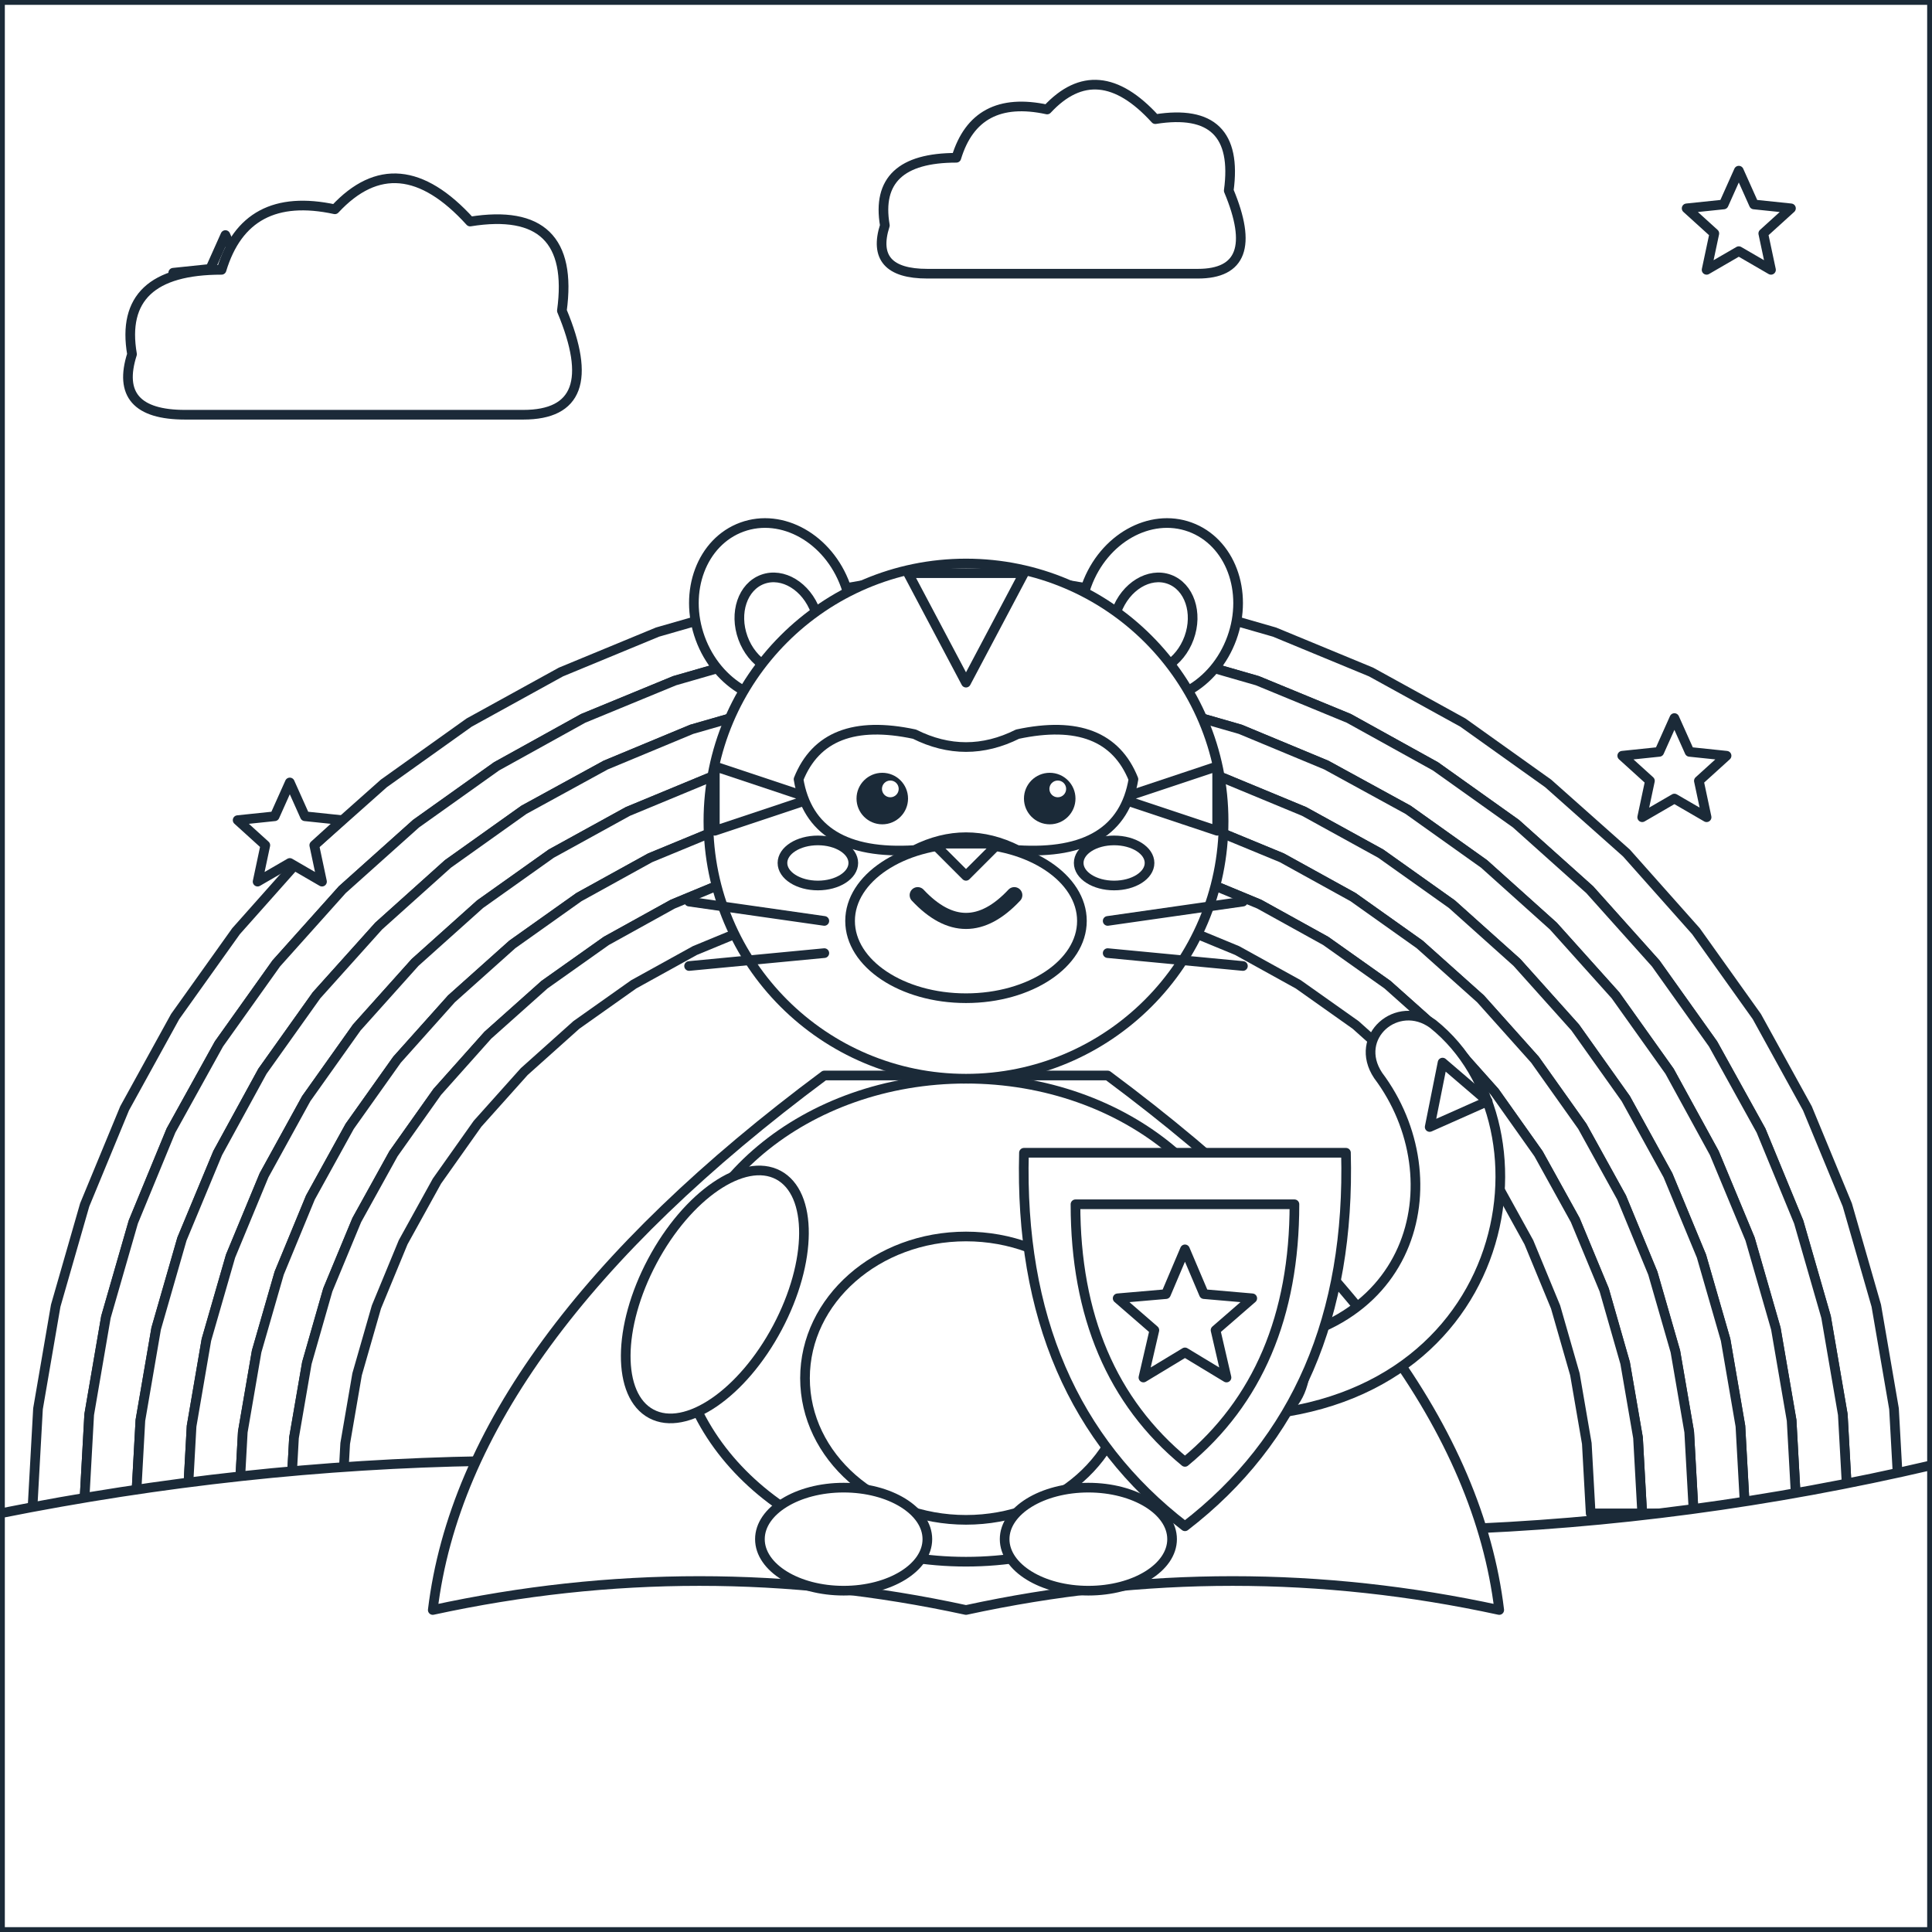
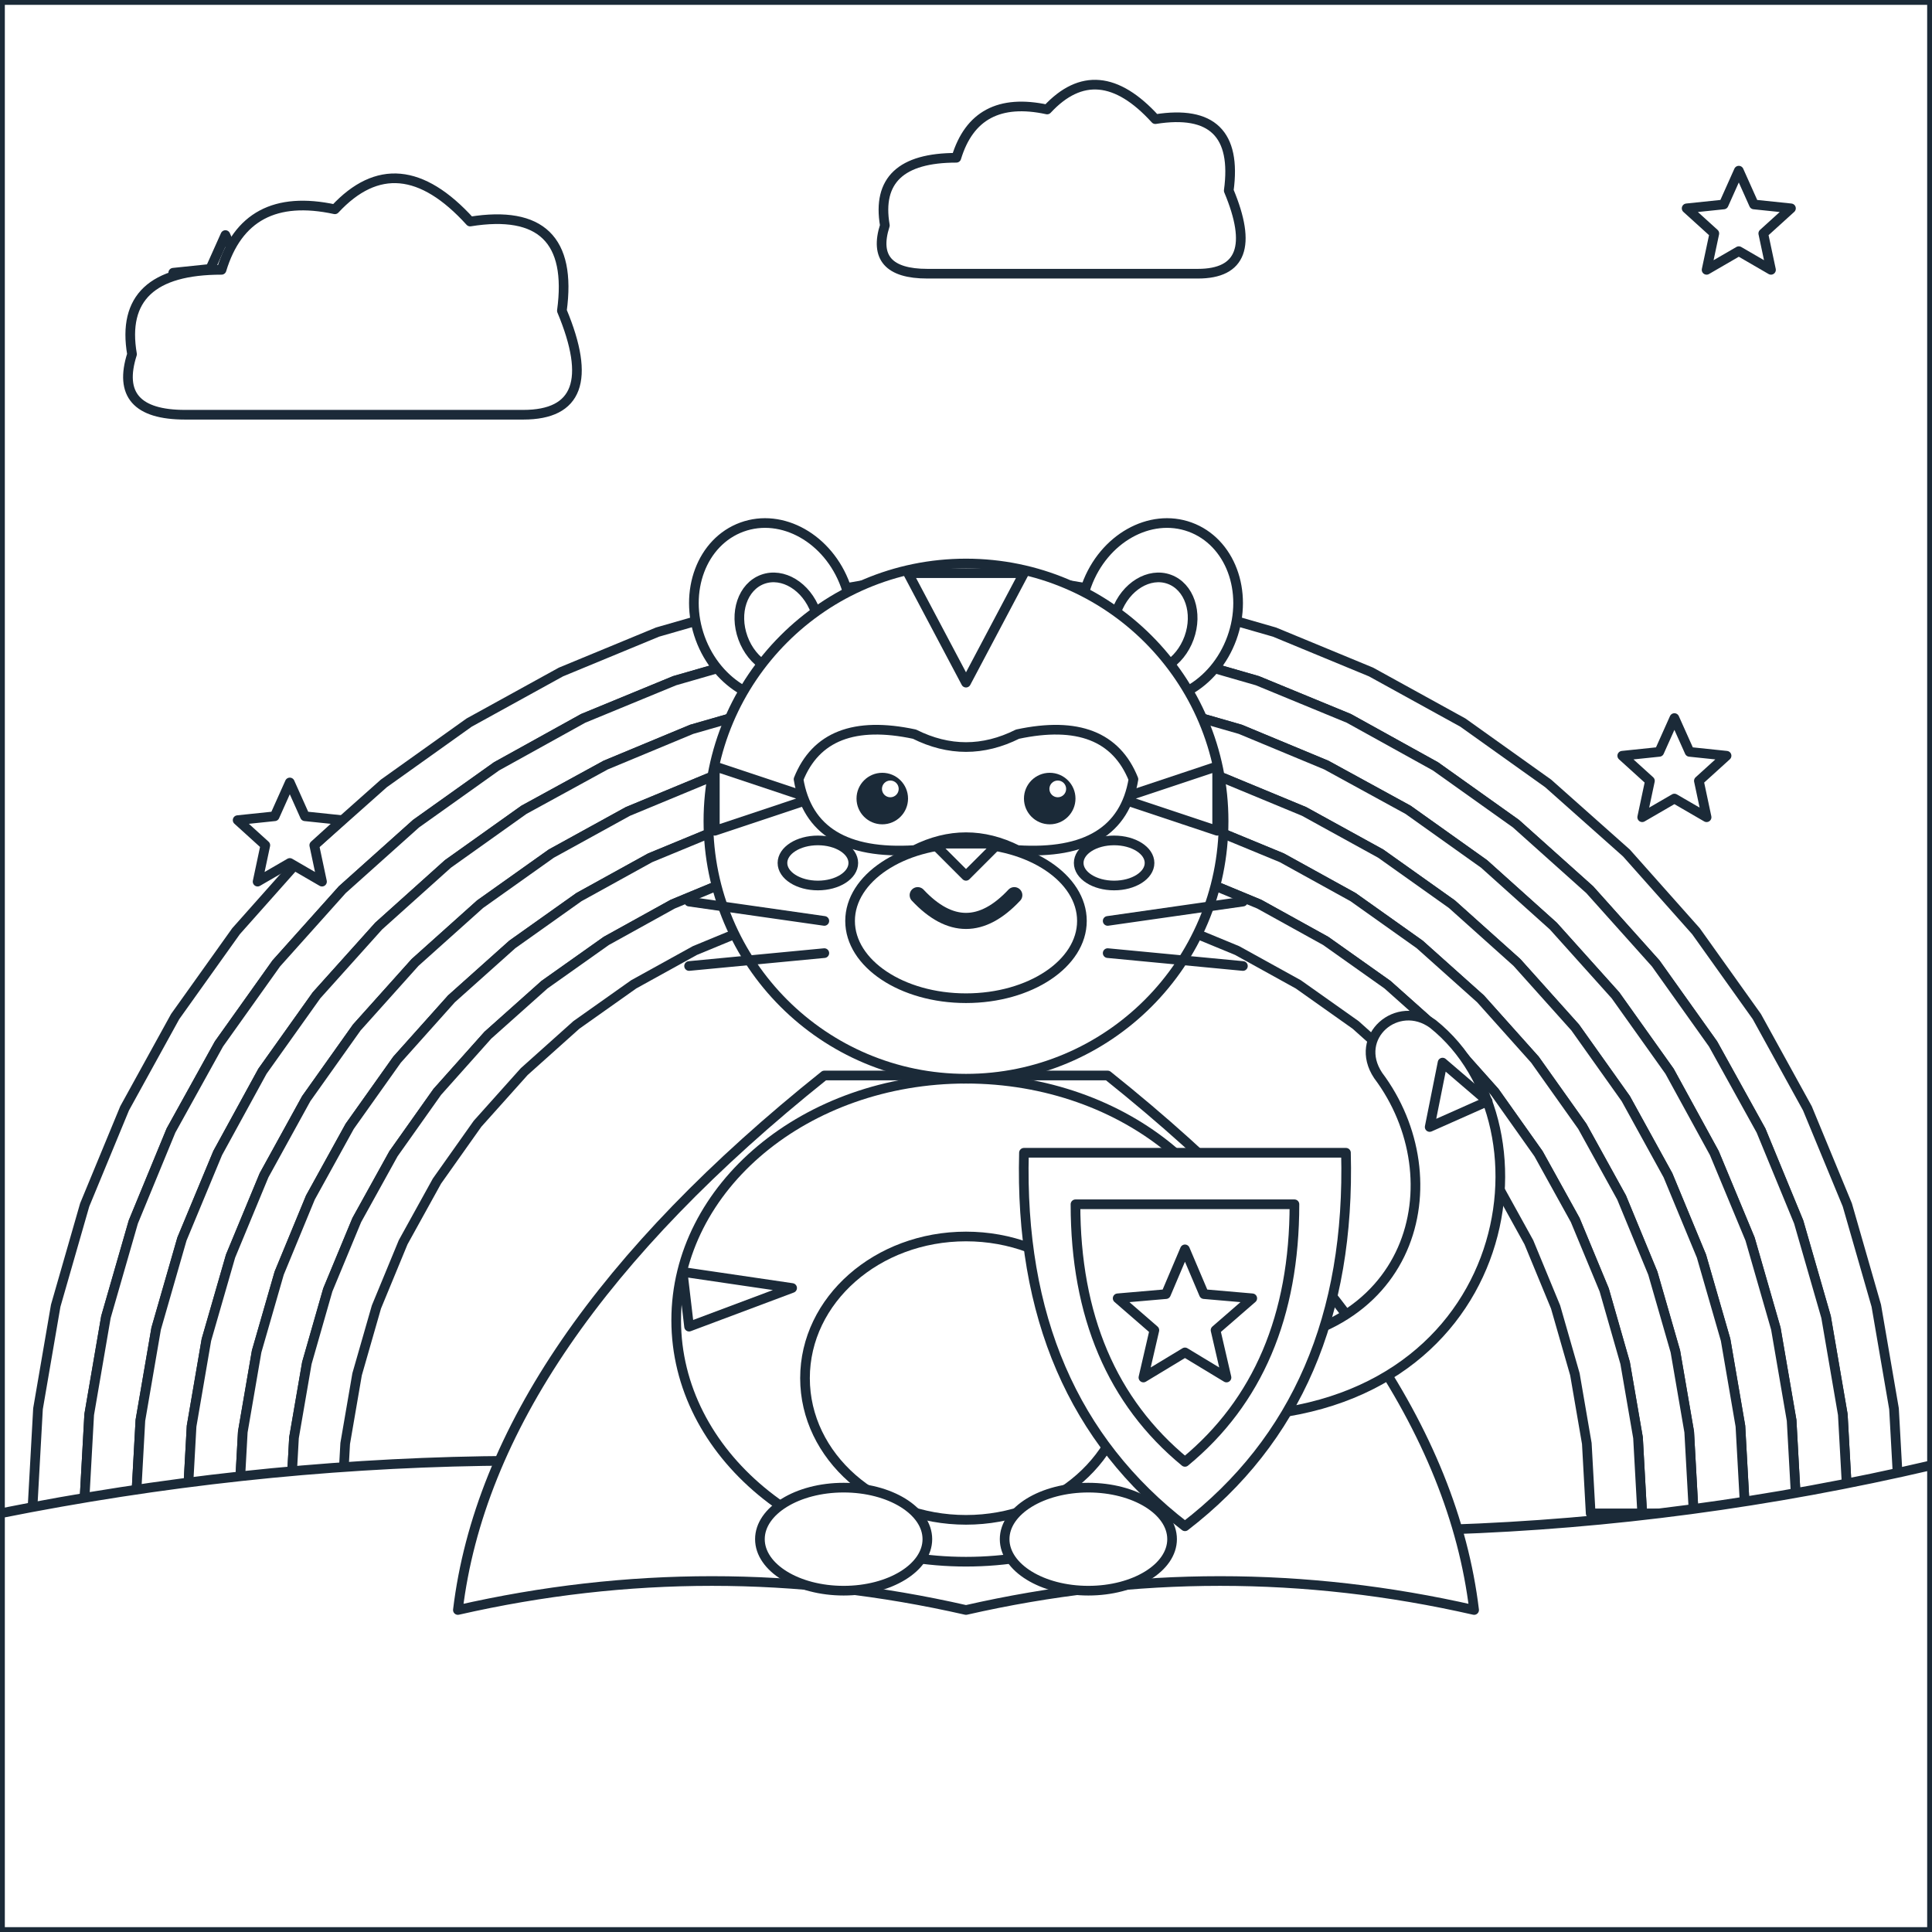
<svg xmlns="http://www.w3.org/2000/svg" viewBox="0 0 600 600" data-picture="ho--the-a-doi-truong">
  <g class="scene-back">
    <rect x="0" y="0" width="600" height="600" rx="0" id="r-nen-troi" data-region="nen-troi" class="region" fill="#FFFFFF" stroke="#1B2A38" stroke-width="3" stroke-linejoin="round" />
    <polygon points="10,470 11.8,437.5 17.3,405.5 26.3,374.2 38.7,344.2 54.4,315.7 73.3,289.2 94.9,264.9 119.2,243.3 145.7,224.4 174.2,208.7 204.2,196.3 235.5,187.3 267.5,181.8 300,180 332.5,181.8 364.5,187.3 395.8,196.3 425.8,208.7 454.3,224.4 480.8,243.3 505.1,264.9 526.7,289.2 545.6,315.7 561.3,344.2 573.7,374.2 582.7,405.5 588.2,437.5 590,470 574,470 572.3,439.3 567.1,409 558.6,379.5 546.9,351.1 532,324.2 514.2,299.2 493.7,276.3 470.8,255.8 445.8,238 418.9,223.1 390.5,211.4 361,202.9 330.7,197.7 300,196 269.3,197.7 239,202.9 209.5,211.4 181.1,223.1 154.2,238 129.2,255.8 106.3,276.3 85.8,299.2 68,324.2 53.1,351.1 41.4,379.5 32.9,409 27.7,439.3 26,470" id="r-cau-vong-1" data-region="cau-vong-1" class="region" fill="#FFFFFF" stroke="#1B2A38" stroke-width="3" stroke-linejoin="round" />
    <polygon points="26,470 27.7,439.3 32.9,409 41.4,379.5 53.1,351.1 68,324.2 85.8,299.2 106.3,276.3 129.2,255.8 154.2,238 181.1,223.1 209.5,211.4 239,202.9 269.3,197.7 300,196 330.7,197.7 361,202.9 390.5,211.4 418.9,223.1 445.8,238 470.8,255.8 493.7,276.3 514.2,299.2 532,324.2 546.9,351.1 558.6,379.5 567.1,409 572.3,439.3 574,470 558,470 556.4,441.1 551.5,412.6 543.5,384.8 532.4,358.1 518.5,332.7 501.7,309.1 482.4,287.6 460.9,268.3 437.3,251.5 411.9,237.6 385.2,226.5 357.4,218.5 328.9,213.6 300,212 271.1,213.6 242.6,218.5 214.8,226.5 188.1,237.6 162.7,251.5 139.1,268.3 117.6,287.6 98.3,309.1 81.5,332.7 67.6,358.1 56.5,384.8 48.5,412.6 43.6,441.1 42,470" id="r-cau-vong-2" data-region="cau-vong-2" class="region" fill="#FFFFFF" stroke="#1B2A38" stroke-width="3" stroke-linejoin="round" />
    <polygon points="42,470 43.6,441.1 48.5,412.6 56.5,384.8 67.6,358.1 81.5,332.7 98.3,309.1 117.6,287.6 139.1,268.3 162.7,251.5 188.1,237.6 214.8,226.5 242.6,218.5 271.1,213.6 300,212 328.9,213.6 357.4,218.5 385.2,226.5 411.9,237.6 437.3,251.5 460.9,268.3 482.4,287.6 501.7,309.1 518.5,332.7 532.4,358.1 543.5,384.8 551.5,412.6 556.4,441.1 558,470 542,470 540.5,442.9 535.9,416.1 528.4,390.1 518,365 504.9,341.2 489.2,319.1 471.1,298.9 450.9,280.8 428.8,265.1 405,252 379.9,241.6 353.9,234.1 327.1,229.5 300,228 272.9,229.5 246.1,234.1 220.1,241.6 195,252 171.2,265.1 149.1,280.8 128.9,298.9 110.8,319.1 95.1,341.2 82,365 71.6,390.1 64.1,416.1 59.5,442.9 58,470" id="r-cau-vong-3" data-region="cau-vong-3" class="region" fill="#FFFFFF" stroke="#1B2A38" stroke-width="3" stroke-linejoin="round" />
    <polygon points="58,470 59.5,442.9 64.1,416.1 71.6,390.1 82,365 95.1,341.2 110.8,319.1 128.9,298.9 149.1,280.8 171.2,265.1 195,252 220.1,241.6 246.1,234.1 272.9,229.5 300,228 327.1,229.5 353.9,234.1 379.9,241.6 405,252 428.8,265.1 450.9,280.8 471.1,298.9 489.2,319.1 504.9,341.2 518,365 528.4,390.1 535.9,416.1 540.5,442.9 542,470 526,470 524.6,444.7 520.3,419.7 513.3,395.4 503.6,371.9 491.4,349.8 476.7,329.1 459.8,310.2 440.9,293.3 420.2,278.6 398.1,266.4 374.6,256.7 350.3,249.7 325.3,245.4 300,244 274.7,245.4 249.7,249.7 225.4,256.7 201.9,266.4 179.8,278.6 159.1,293.3 140.2,310.2 123.3,329.1 108.6,349.8 96.4,371.9 86.7,395.4 79.7,419.7 75.4,444.7 74,470" id="r-cau-vong-4" data-region="cau-vong-4" class="region" fill="#FFFFFF" stroke="#1B2A38" stroke-width="3" stroke-linejoin="round" />
    <polygon points="74,470 75.4,444.7 79.7,419.7 86.7,395.4 96.4,371.9 108.6,349.8 123.3,329.1 140.2,310.2 159.1,293.3 179.8,278.6 201.9,266.4 225.4,256.7 249.7,249.7 274.7,245.4 300,244 325.3,245.4 350.3,249.7 374.6,256.7 398.1,266.4 420.2,278.6 440.9,293.3 459.8,310.2 476.7,329.1 491.4,349.8 503.6,371.9 513.3,395.4 520.3,419.7 524.6,444.7 526,470 510,470 508.7,446.5 504.7,423.3 498.2,400.6 489.2,378.9 477.8,358.3 464.2,339.1 448.5,321.5 430.9,305.8 411.7,292.2 391.1,280.8 369.4,271.8 346.7,265.3 323.5,261.3 300,260 276.5,261.3 253.3,265.3 230.6,271.8 208.9,280.8 188.3,292.2 169.1,305.8 151.5,321.5 135.8,339.1 122.2,358.3 110.8,378.9 101.8,400.6 95.3,423.3 91.3,446.5 90,470" id="r-cau-vong-5" data-region="cau-vong-5" class="region" fill="#FFFFFF" stroke="#1B2A38" stroke-width="3" stroke-linejoin="round" />
    <polygon points="90,470 91.3,446.5 95.3,423.3 101.8,400.6 110.8,378.9 122.2,358.3 135.8,339.1 151.5,321.5 169.1,305.8 188.3,292.2 208.9,280.8 230.6,271.8 253.3,265.3 276.5,261.3 300,260 323.5,261.3 346.7,265.3 369.4,271.8 391.1,280.8 411.7,292.2 430.9,305.8 448.5,321.5 464.2,339.1 477.8,358.3 489.2,378.9 498.2,400.6 504.7,423.3 508.7,446.5 510,470 494,470 492.8,448.3 489.1,426.8 483.1,405.9 474.8,385.8 464.3,366.8 451.7,349 437.2,332.8 421,318.3 403.2,305.7 384.2,295.2 364.1,286.9 343.2,280.9 321.7,277.2 300,276 278.3,277.2 256.8,280.9 235.9,286.9 215.8,295.2 196.8,305.7 179,318.3 162.8,332.8 148.3,349 135.7,366.8 125.2,385.8 116.9,405.9 110.9,426.8 107.2,448.3 106,470" id="r-cau-vong-6" data-region="cau-vong-6" class="region" fill="#FFFFFF" stroke="#1B2A38" stroke-width="3" stroke-linejoin="round" />
    <polygon points="70,73 74.7,83.5 86.2,84.7 77.6,92.5 80,103.8 70,98 60,103.8 62.4,92.5 53.8,84.7 65.3,83.5" id="r-sao-lap-lanh-1" data-region="sao-lap-lanh-1" class="region" fill="#FFFFFF" stroke="#1B2A38" stroke-width="3" stroke-linejoin="round" />
    <polygon points="540,53 544.7,63.5 556.2,64.7 547.6,72.5 550,83.8 540,78 530,83.8 532.4,72.5 523.8,64.7 535.3,63.5" id="r-sao-lap-lanh-2" data-region="sao-lap-lanh-2" class="region" fill="#FFFFFF" stroke="#1B2A38" stroke-width="3" stroke-linejoin="round" />
    <polygon points="520,223 524.7,233.5 536.2,234.7 527.6,242.5 530,253.8 520,248 510,253.8 512.4,242.5 503.8,234.7 515.3,233.5" id="r-sao-lap-lanh-3" data-region="sao-lap-lanh-3" class="region" fill="#FFFFFF" stroke="#1B2A38" stroke-width="3" stroke-linejoin="round" />
    <polygon points="90,243 94.7,253.5 106.2,254.7 97.6,262.5 100,273.8 90,268 80,273.8 82.4,262.5 73.8,254.7 85.3,253.5" id="r-sao-lap-lanh-4" data-region="sao-lap-lanh-4" class="region" fill="#FFFFFF" stroke="#1B2A38" stroke-width="3" stroke-linejoin="round" />
    <path d="M 57.5 128.8 Q 35 128.8 41 110 Q 36.5 83.8 68.8 83.8 Q 76.3 59 104 65 Q 123.5 44 146 68.8 Q 179 63.5 174.5 96.5 Q 188 128.8 162.5 128.8 Z" id="r-may-1" data-region="may-1" class="region" fill="#FFFFFF" stroke="#1B2A38" stroke-width="3" stroke-linejoin="round" />
    <path d="M 288 85 Q 270 85 274.8 70 Q 271.2 49 297 49 Q 303 29.2 325.2 34 Q 340.8 17.2 358.8 37 Q 385.2 32.8 381.6 59.2 Q 392.4 85 372 85 Z" id="r-may-2" data-region="may-2" class="region" fill="#FFFFFF" stroke="#1B2A38" stroke-width="3" stroke-linejoin="round" />
    <path d="M 0 470 Q 150 440 300 465 Q 450 490 600 455 L 600 600 L 0 600 Z" id="r-nen-dat" data-region="nen-dat" class="region" fill="#FFFFFF" stroke="#1B2A38" stroke-width="3" stroke-linejoin="round" />
  </g>
  <g id="subject" class="subject anim-bounce">
-     <path d="M 256 334 L 344 334 Q 455.6 417 465.6 500 Q 382.8 482 300 500 Q 217.2 482 134.4 500 Q 144.4 417 256 334 Z" id="r-ao-choang" data-region="ao-choang" class="region" fill="#FFFFFF" stroke="#1B2A38" stroke-width="3" stroke-linejoin="round" />
+     <path d="M 256 334 L 344 334 Q 447.8 417 457.8 500 Q 378.9 482 300 500 Q 221.1 482 142.2 500 Q 152.2 417 256 334 Z" id="r-ao-choang" data-region="ao-choang" class="region" fill="#FFFFFF" stroke="#1B2A38" stroke-width="3" stroke-linejoin="round" />
    <path d="M 380 440 C 470 440 485 350 445 318 C 434 310 420 322 428 334 C 452 366 440 418 380 418 Z" id="r-duoi" data-region="duoi" class="region" fill="#FFFFFF" stroke="#1B2A38" stroke-width="3" stroke-linejoin="round" />
    <polygon points="448,330 462,342 444,350" id="r-soc-duoi" data-region="soc-duoi" class="region" fill="#FFFFFF" stroke="#1B2A38" stroke-width="3" stroke-linejoin="round" />
    <ellipse cx="300" cy="410" rx="90" ry="75" id="r-than" data-region="than" class="region" fill="#FFFFFF" stroke="#1B2A38" stroke-width="3" stroke-linejoin="round" />
    <ellipse cx="300" cy="428" rx="50" ry="44" id="r-bung" data-region="bung" class="region" fill="#FFFFFF" stroke="#1B2A38" stroke-width="3" stroke-linejoin="round" />
    <polygon points="212,395 246,400 214,412" id="r-soc-than-trai" data-region="soc-than-trai" class="region" fill="#FFFFFF" stroke="#1B2A38" stroke-width="3" stroke-linejoin="round" />
    <polygon points="388,395 354,400 386,412" id="r-soc-than-phai" data-region="soc-than-phai" class="region" fill="#FFFFFF" stroke="#1B2A38" stroke-width="3" stroke-linejoin="round" />
    <ellipse cx="262" cy="478" rx="26" ry="16" id="r-chan-trai" data-region="chan-trai" class="region" fill="#FFFFFF" stroke="#1B2A38" stroke-width="3" stroke-linejoin="round" />
    <ellipse cx="338" cy="478" rx="26" ry="16" id="r-chan-phai" data-region="chan-phai" class="region" fill="#FFFFFF" stroke="#1B2A38" stroke-width="3" stroke-linejoin="round" />
    <ellipse cx="240" cy="190" rx="24" ry="28" transform="rotate(-20 240 190)" id="r-tai-trai" data-region="tai-trai" class="region" fill="#FFFFFF" stroke="#1B2A38" stroke-width="3" stroke-linejoin="round" />
    <ellipse cx="242" cy="194" rx="12" ry="15" transform="rotate(-20 242 194)" id="r-trong-tai-trai" data-region="trong-tai-trai" class="region" fill="#FFFFFF" stroke="#1B2A38" stroke-width="3" stroke-linejoin="round" />
    <ellipse cx="360" cy="190" rx="24" ry="28" transform="rotate(20 360 190)" id="r-tai-phai" data-region="tai-phai" class="region" fill="#FFFFFF" stroke="#1B2A38" stroke-width="3" stroke-linejoin="round" />
    <ellipse cx="358" cy="194" rx="12" ry="15" transform="rotate(20 358 194)" id="r-trong-tai-phai" data-region="trong-tai-phai" class="region" fill="#FFFFFF" stroke="#1B2A38" stroke-width="3" stroke-linejoin="round" />
    <ellipse cx="300" cy="255" rx="80" ry="80" id="r-dau" data-region="dau" class="region" fill="#FFFFFF" stroke="#1B2A38" stroke-width="3" stroke-linejoin="round" />
    <polygon points="282,178 300,212 318,178" id="r-soc-tran-1" data-region="soc-tran-1" class="region" fill="#FFFFFF" stroke="#1B2A38" stroke-width="3" stroke-linejoin="round" />
    <polygon points="222,238 252,248 222,258" id="r-soc-ma-trai" data-region="soc-ma-trai" class="region" fill="#FFFFFF" stroke="#1B2A38" stroke-width="3" stroke-linejoin="round" />
    <polygon points="378,238 348,248 378,258" id="r-soc-ma-phai" data-region="soc-ma-phai" class="region" fill="#FFFFFF" stroke="#1B2A38" stroke-width="3" stroke-linejoin="round" />
    <ellipse cx="300" cy="286" rx="36" ry="24" id="r-mom" data-region="mom" class="region" fill="#FFFFFF" stroke="#1B2A38" stroke-width="3" stroke-linejoin="round" />
    <polygon points="290,262 310,262 300,272" id="r-mui" data-region="mui" class="region" fill="#FFFFFF" stroke="#1B2A38" stroke-width="3" stroke-linejoin="round" />
    <g class="deco" pointer-events="none">
      <path d="M 256 286 L 214 280 M 256 296 L 214 300 M 344 286 L 386 280 M 344 296 L 386 300" fill="none" stroke="#1B2A38" stroke-width="3" stroke-linecap="round" stroke-linejoin="round" />
    </g>
-     <ellipse cx="222" cy="402" rx="22" ry="42" transform="rotate(28 222 402)" id="r-tay-trai" data-region="tay-trai" class="region" fill="#FFFFFF" stroke="#1B2A38" stroke-width="3" stroke-linejoin="round" />
-     <ellipse cx="378" cy="402" rx="22" ry="42" transform="rotate(-28 378 402)" id="r-tay-phai" data-region="tay-phai" class="region" fill="#FFFFFF" stroke="#1B2A38" stroke-width="3" stroke-linejoin="round" />
    <path d="M 248 242 Q 256 222 284 228 Q 300 236 316 228 Q 344 222 352 242 Q 348 266 316 264 Q 300 256 284 264 Q 252 266 248 242 Z" id="r-mat-na" data-region="mat-na" class="region" fill="#FFFFFF" stroke="#1B2A38" stroke-width="3" stroke-linejoin="round" />
    <g class="deco" pointer-events="none">
      <circle cx="274" cy="248" r="8" fill="#1B2A38" />
    </g>
    <g class="deco" pointer-events="none">
      <circle cx="326" cy="248" r="8" fill="#1B2A38" />
    </g>
    <g class="deco" pointer-events="none">
      <circle cx="276.5" cy="245" r="2.6" fill="#FFFFFF" />
    </g>
    <g class="deco" pointer-events="none">
      <circle cx="328.5" cy="245" r="2.6" fill="#FFFFFF" />
    </g>
    <ellipse cx="254" cy="268" rx="11" ry="7" id="r-ma-trai" data-region="ma-trai" class="region" fill="#FFFFFF" stroke="#1B2A38" stroke-width="3" stroke-linejoin="round" />
    <ellipse cx="346" cy="268" rx="11" ry="7" id="r-ma-phai" data-region="ma-phai" class="region" fill="#FFFFFF" stroke="#1B2A38" stroke-width="3" stroke-linejoin="round" />
    <g class="deco" pointer-events="none">
      <path d="M 285 278 Q 300 294 315 278" fill="none" stroke="#1B2A38" stroke-width="5" stroke-linecap="round" stroke-linejoin="round" />
    </g>
    <path d="M 318 358 L 418 358 Q 420 434 368 474 Q 316 434 318 358 Z" id="r-khien" data-region="khien" class="region" fill="#FFFFFF" stroke="#1B2A38" stroke-width="3" stroke-linejoin="round" />
    <path d="M 334 374 L 402 374 Q 402 426 368 454 Q 334 426 334 374 Z" id="r-khien-vien" data-region="khien-vien" class="region" fill="#FFFFFF" stroke="#1B2A38" stroke-width="3" stroke-linejoin="round" />
    <polygon points="368,388 373.9,401.9 388.9,403.2 377.5,413.1 380.9,427.8 368,420 355.1,427.8 358.5,413.1 347.1,403.2 362.1,401.9" id="r-khien-sao" data-region="khien-sao" class="region" fill="#FFFFFF" stroke="#1B2A38" stroke-width="3" stroke-linejoin="round" />
  </g>
  <g class="scene-front">

</g>
</svg>
